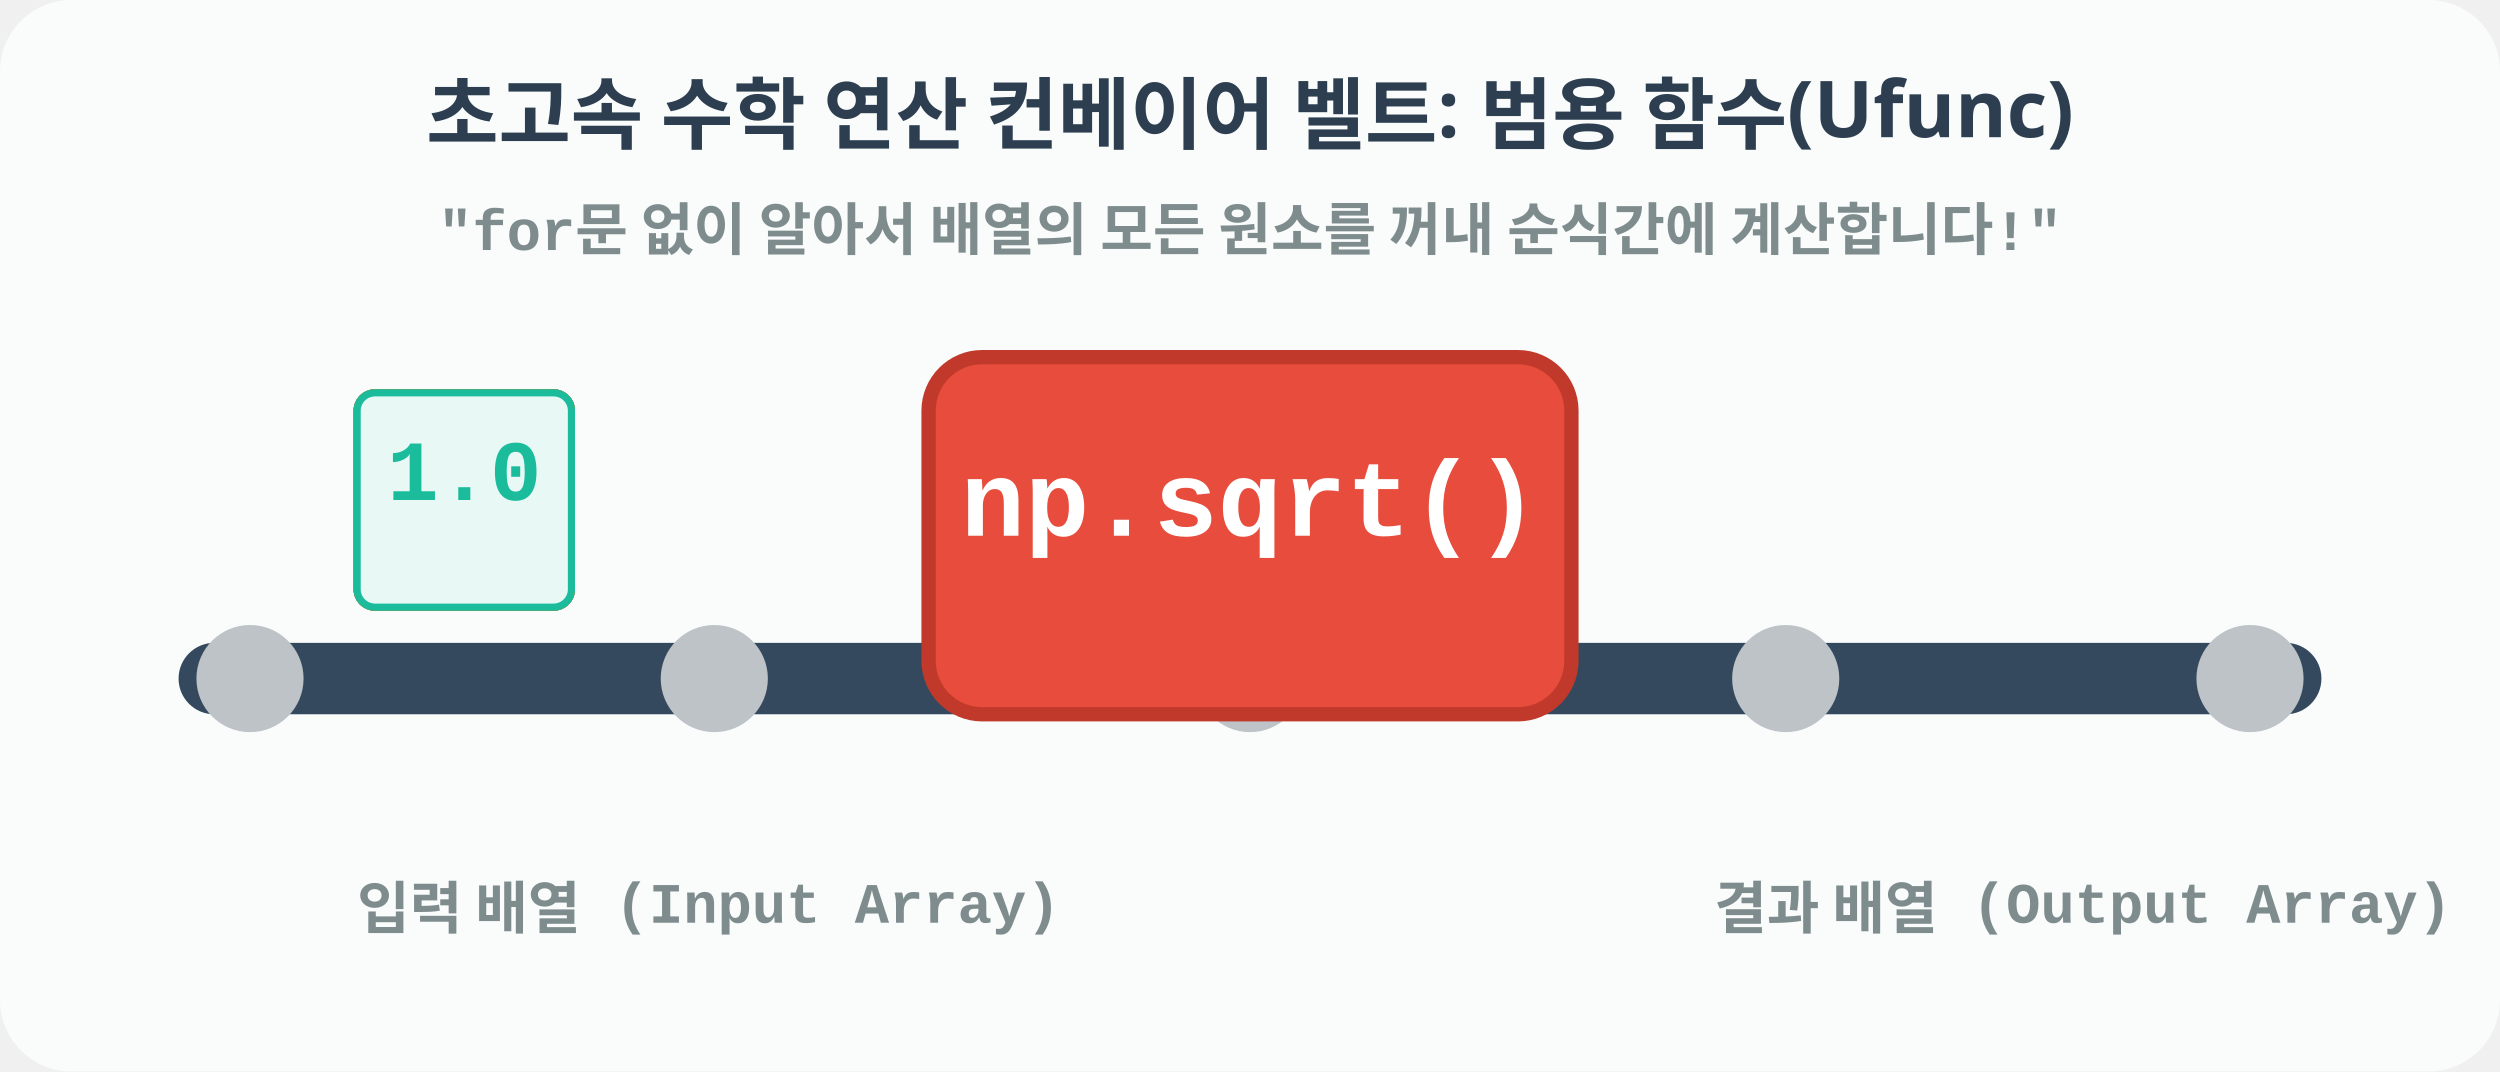
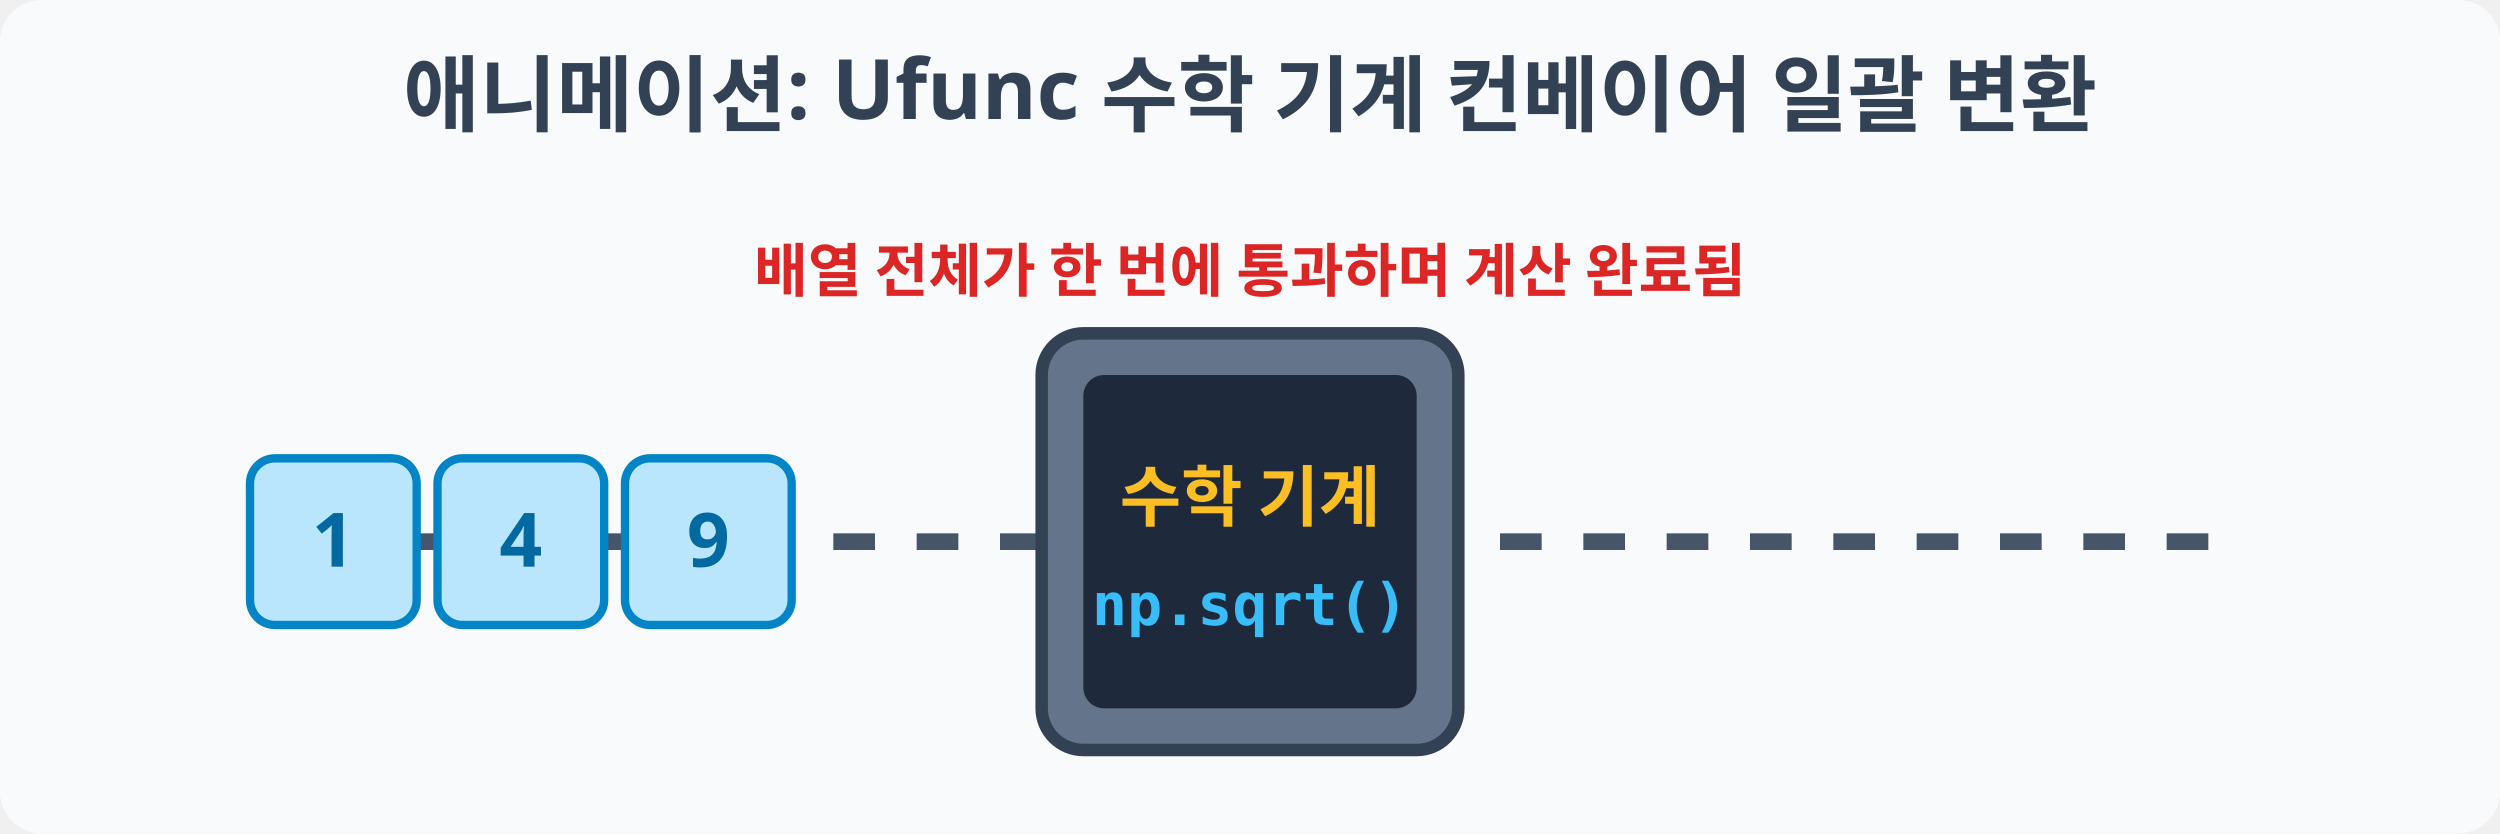
- <svg xmlns="http://www.w3.org/2000/svg" width="700" height="300">
-   <style>
-     .title { font-family: 'Comic Sans MS', sans-serif; font-size: 22px; font-weight: bold; fill: #2c3e50; }
-     .subtitle { font-family: 'Courier New', monospace; font-size: 16px; font-weight: bold; fill: #7f8c8d; }
-     
-     .belt { fill: #34495e; rx: 10; }
-     .gear { fill: #bdc3c7; transform-origin: center; animation: spin 4s linear infinite; }
-     
-     .box-in { fill: #fdf2e9; stroke: #e67e22; stroke-width: 2; rx: 5; }
-     .text-in { font-family: 'Courier New', monospace; font-size: 24px; font-weight: bold; fill: #e67e22; text-anchor: middle; alignment-baseline: central; }
-     
-     .box-out { fill: #e8f8f5; stroke: #1abc9c; stroke-width: 2; rx: 5; }
-     .text-out { font-family: 'Courier New', monospace; font-size: 24px; font-weight: bold; fill: #1abc9c; text-anchor: middle; alignment-baseline: central; }
-     
-     .machine { fill: #e74c3c; rx: 15; stroke: #c0392b; stroke-width: 4; }
-     .machine-text { font-family: 'Courier New', monospace; font-size: 30px; font-weight: bold; fill: #fff; text-anchor: middle; alignment-baseline: central; }
-     .machine-glow { fill: #f1c40f; opacity: 0; animation: flash 2s infinite; rx: 15; }
- 
-     @keyframes spin { 100% { transform: rotate(360deg); } }
-     @keyframes move-in {
-       0% { transform: translateX(-150px); opacity: 0; }
-       20% { opacity: 1; }
-       50% { transform: translateX(110px); opacity: 1; }
-       50.1% { opacity: 0; }
-       100% { transform: translateX(110px); opacity: 0; }
-     }
-     @keyframes move-out {
-       0% { transform: translateX(110px); opacity: 0; }
-       50% { transform: translateX(110px); opacity: 0; }
-       50.1% { opacity: 1; }
-       80% { opacity: 1; }
-       100% { transform: translateX(380px); opacity: 0; }
-     }
-     @keyframes flash {
-       45% { opacity: 0; } 50% { opacity: 0.8; } 55% { opacity: 0; }
-     }
-   </style>
-   <rect width="100%" height="100%" fill="#f9fcfb" rx="20" />
-   <text x="350" y="40" class="title" text-anchor="middle">초고속 수학 연산 컨베이어 벨트: 범용 함수(Ufunc)</text>
-   <text x="350" y="70" class="subtitle" text-anchor="middle" fill="#e74c3c">"for문 없이 알아서 배열의 모든 원소를 꺼내 순식간에 계산합니다!"</text>
-   <rect x="50" y="180" width="600" height="20" class="belt" />
-   <circle cx="70" cy="190" r="15" class="gear" style="transform-origin: 70px 190px;" />
-   <circle cx="200" cy="190" r="15" class="gear" style="transform-origin: 200px 190px;" />
-   <circle cx="350" cy="190" r="15" class="gear" style="transform-origin: 350px 190px;" />
-   <circle cx="500" cy="190" r="15" class="gear" style="transform-origin: 500px 190px;" />
-   <circle cx="630" cy="190" r="15" class="gear" style="transform-origin: 630px 190px;" />
-   <g transform="translate(260, 100)">
-     <rect x="0" y="0" width="180" height="100" class="machine" />
-     <rect x="0" y="0" width="180" height="100" class="machine-glow" />
-     <text x="90" y="50" class="machine-text">np.sqrt()</text>
+ <svg xmlns="http://www.w3.org/2000/svg" width="600" height="200" viewBox="0 0 600 200">
+   <rect width="600" height="200" fill="#f8fafc" rx="10" />
+   <text x="300" y="30" font-family="sans-serif" font-size="20" font-weight="bold" fill="#334155" text-anchor="middle">애니메이션: Ufunc 수학 기계 컨베이어 일괄 변환</text>
+   <path d="M 60 130 L 540 130" stroke="#475569" stroke-width="4" stroke-dasharray="10" />
+   <g transform="translate(250, 80)">
+     <rect x="0" y="0" width="100" height="100" rx="10" fill="#64748b" stroke="#334155" stroke-width="3" />
+     <rect x="10" y="10" width="80" height="80" rx="5" fill="#1e293b" />
+     <text x="50" y="45" font-family="sans-serif" font-size="16" font-weight="bold" fill="#fbbf24" text-anchor="middle">수학 기계</text>
+     <text x="50" y="70" font-family="monospace" font-size="14" font-weight="bold" fill="#38bdf8" text-anchor="middle">np.sqrt()</text>
  </g>
  <g>
-     <g style="animation: move-in 4s linear infinite;">
-       <g transform="translate(100, 110)">
-         <rect x="0" y="0" width="60" height="60" class="box-in" />
-         <text x="30" y="30" class="text-in">9</text>
-       </g>
-     </g>
-     <g style="animation: move-out 4s linear infinite;">
-       <g transform="translate(100, 110)">
-         <rect x="0" y="0" width="60" height="60" class="box-out" />
-         <text x="30" y="30" class="text-out">3.0</text>
-       </g>
-     </g>
-     <g style="animation: move-in 4s linear infinite; animation-delay: -1.3s;">
-       <g transform="translate(100, 110)">
-         <rect x="0" y="0" width="60" height="60" class="box-in" />
-         <text x="30" y="30" class="text-in">4</text>
-       </g>
-     </g>
-     <g style="animation: move-out 4s linear infinite; animation-delay: -1.3s;">
-       <g transform="translate(100, 110)">
-         <rect x="0" y="0" width="60" height="60" class="box-out" />
-         <text x="30" y="30" class="text-out">2.0</text>
-       </g>
-     </g>
-     <g style="animation: move-in 4s linear infinite; animation-delay: -2.6s;">
-       <g transform="translate(100, 110)">
-         <rect x="0" y="0" width="60" height="60" class="box-in" />
-         <text x="30" y="30" class="text-in">1</text>
-       </g>
-     </g>
-     <g style="animation: move-out 4s linear infinite; animation-delay: -2.6s;">
-       <g transform="translate(100, 110)">
-         <rect x="0" y="0" width="60" height="60" class="box-out" />
-         <text x="30" y="30" class="text-out">1.0</text>
-       </g>
+     <g transform="translate(60, 110)">
+       <rect x="0" y="0" width="40" height="40" rx="6" fill="#bae6fd" stroke="#0284c7" stroke-width="2" />
+       <text x="20" y="26" font-family="sans-serif" font-size="18" font-weight="bold" fill="#0369a1" text-anchor="middle">1</text>
+       <rect x="45" y="0" width="40" height="40" rx="6" fill="#bae6fd" stroke="#0284c7" stroke-width="2" />
+       <text x="65" y="26" font-family="sans-serif" font-size="18" font-weight="bold" fill="#0369a1" text-anchor="middle">4</text>
+       <rect x="90" y="0" width="40" height="40" rx="6" fill="#bae6fd" stroke="#0284c7" stroke-width="2" />
+       <text x="110" y="26" font-family="sans-serif" font-size="18" font-weight="bold" fill="#0369a1" text-anchor="middle">9</text>
+       <animateTransform attributeName="transform" type="translate" values="60,110;250,110;250,110;60,110" keyTimes="0;0.4;0.9;1" dur="2.5s" repeatCount="indefinite" />
+       <animate attributeName="opacity" values="1;0;0;1" keyTimes="0;0.35;0.9;1" dur="2.5s" repeatCount="indefinite" />
    </g>
  </g>
-   <g transform="translate(100, 260)">
-     <text x="0" y="0" class="subtitle" fill="#e67e22">입력 배열 (Input Array)</text>
+   <circle cx="300" cy="130" r="10" fill="#fbbf24" opacity="0">
+     <animate attributeName="opacity" values="0;1;0;0" keyTimes="0;0.37;0.5;1" dur="2.5s" repeatCount="indefinite" />
+     <animate attributeName="r" values="10;40;10;10" keyTimes="0;0.37;0.5;1" dur="2.5s" repeatCount="indefinite" />
+   </circle>
+   <g>
+     <g transform="translate(420, 110)" opacity="0">
+       <rect x="0" y="0" width="40" height="40" rx="6" fill="#fef08a" stroke="#ca8a04" stroke-width="2" />
+       <text x="20" y="26" font-family="sans-serif" font-size="16" font-weight="bold" fill="#a16207" text-anchor="middle">1.0</text>
+       <rect x="45" y="0" width="40" height="40" rx="6" fill="#fef08a" stroke="#ca8a04" stroke-width="2" />
+       <text x="65" y="26" font-family="sans-serif" font-size="16" font-weight="bold" fill="#a16207" text-anchor="middle">2.0</text>
+       <rect x="90" y="0" width="40" height="40" rx="6" fill="#fef08a" stroke="#ca8a04" stroke-width="2" />
+       <text x="110" y="26" font-family="sans-serif" font-size="16" font-weight="bold" fill="#a16207" text-anchor="middle">3.0</text>
+       <animateTransform attributeName="transform" type="translate" values="250,110;420,110;420,110;250,110" keyTimes="0;0.4;0.9;1" dur="2.5s" repeatCount="indefinite" />
+       <animate attributeName="opacity" values="0;0;1;1" keyTimes="0;0.38;0.45;1" dur="2.5s" repeatCount="indefinite" />
+     </g>
  </g>
-   <g transform="translate(480, 260)">
-     <text x="0" y="0" class="subtitle" fill="#1abc9c">결과 배열 (Output Array)</text>
-   </g>
+   <text x="300" y="70" font-family="sans-serif" font-size="14" font-weight="bold" fill="#dc2626" text-anchor="middle">배열 전체가 한 번에 통과하며 계산 완료됨</text>
</svg>
